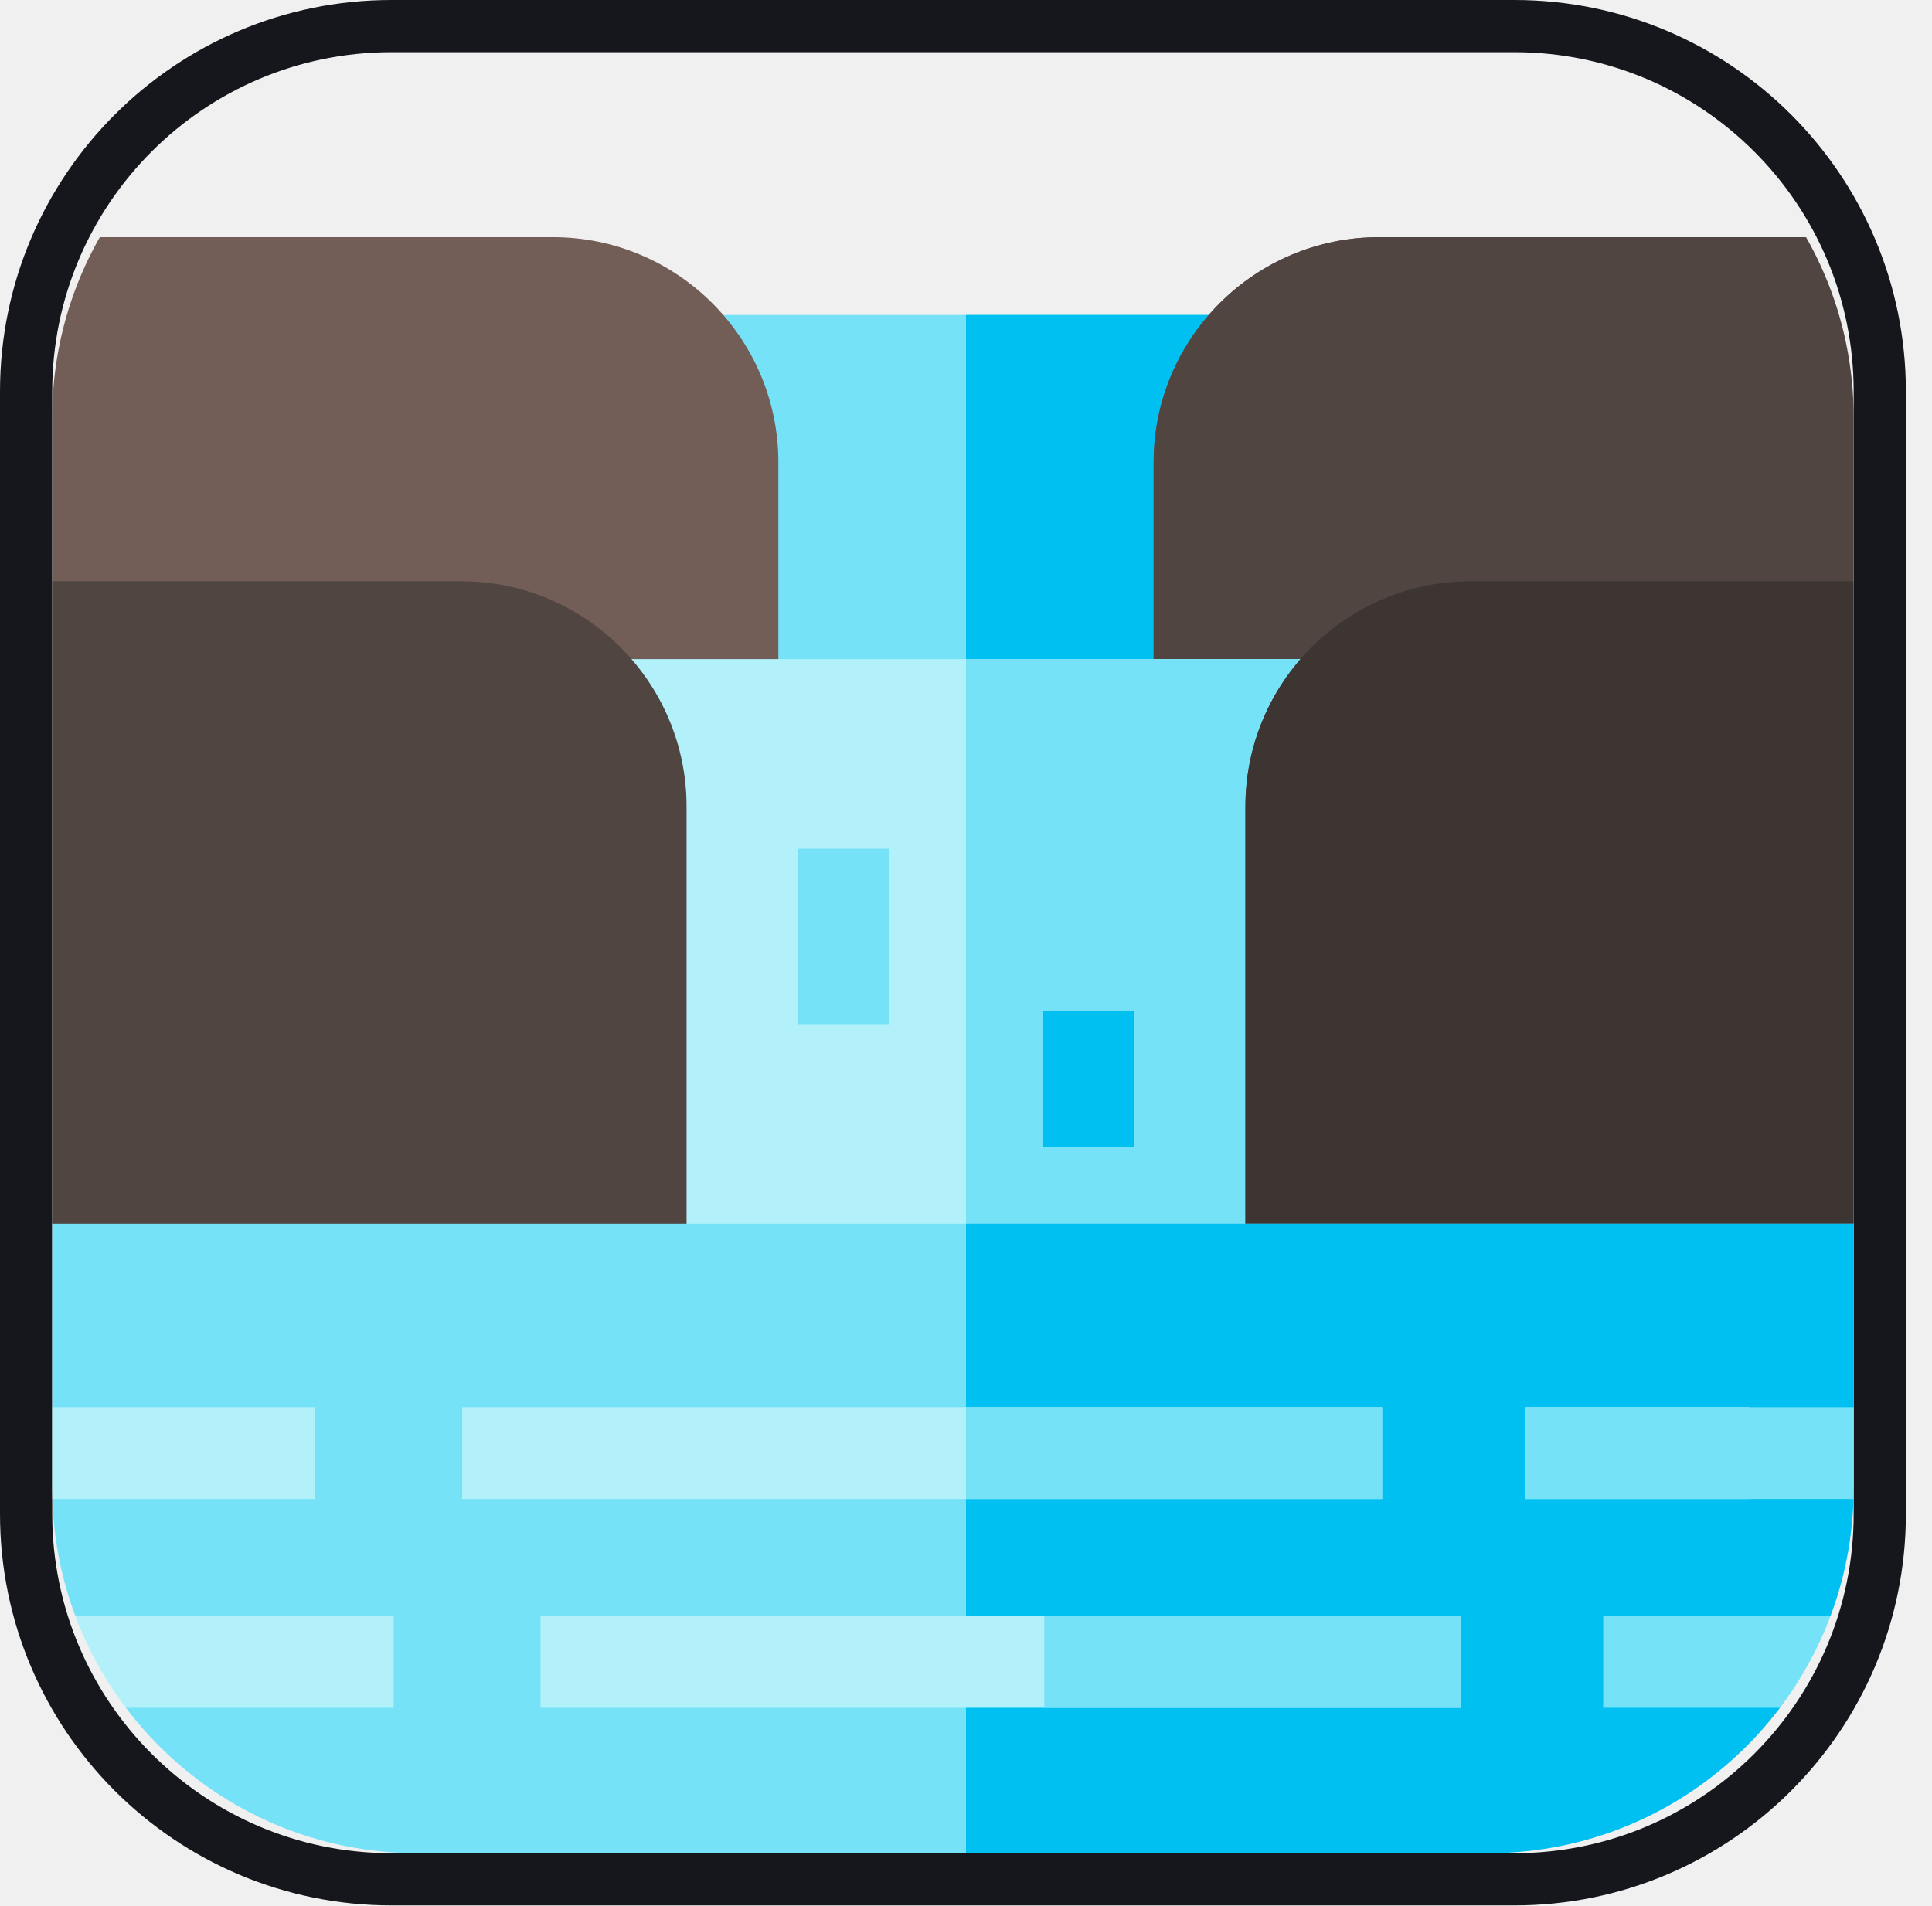
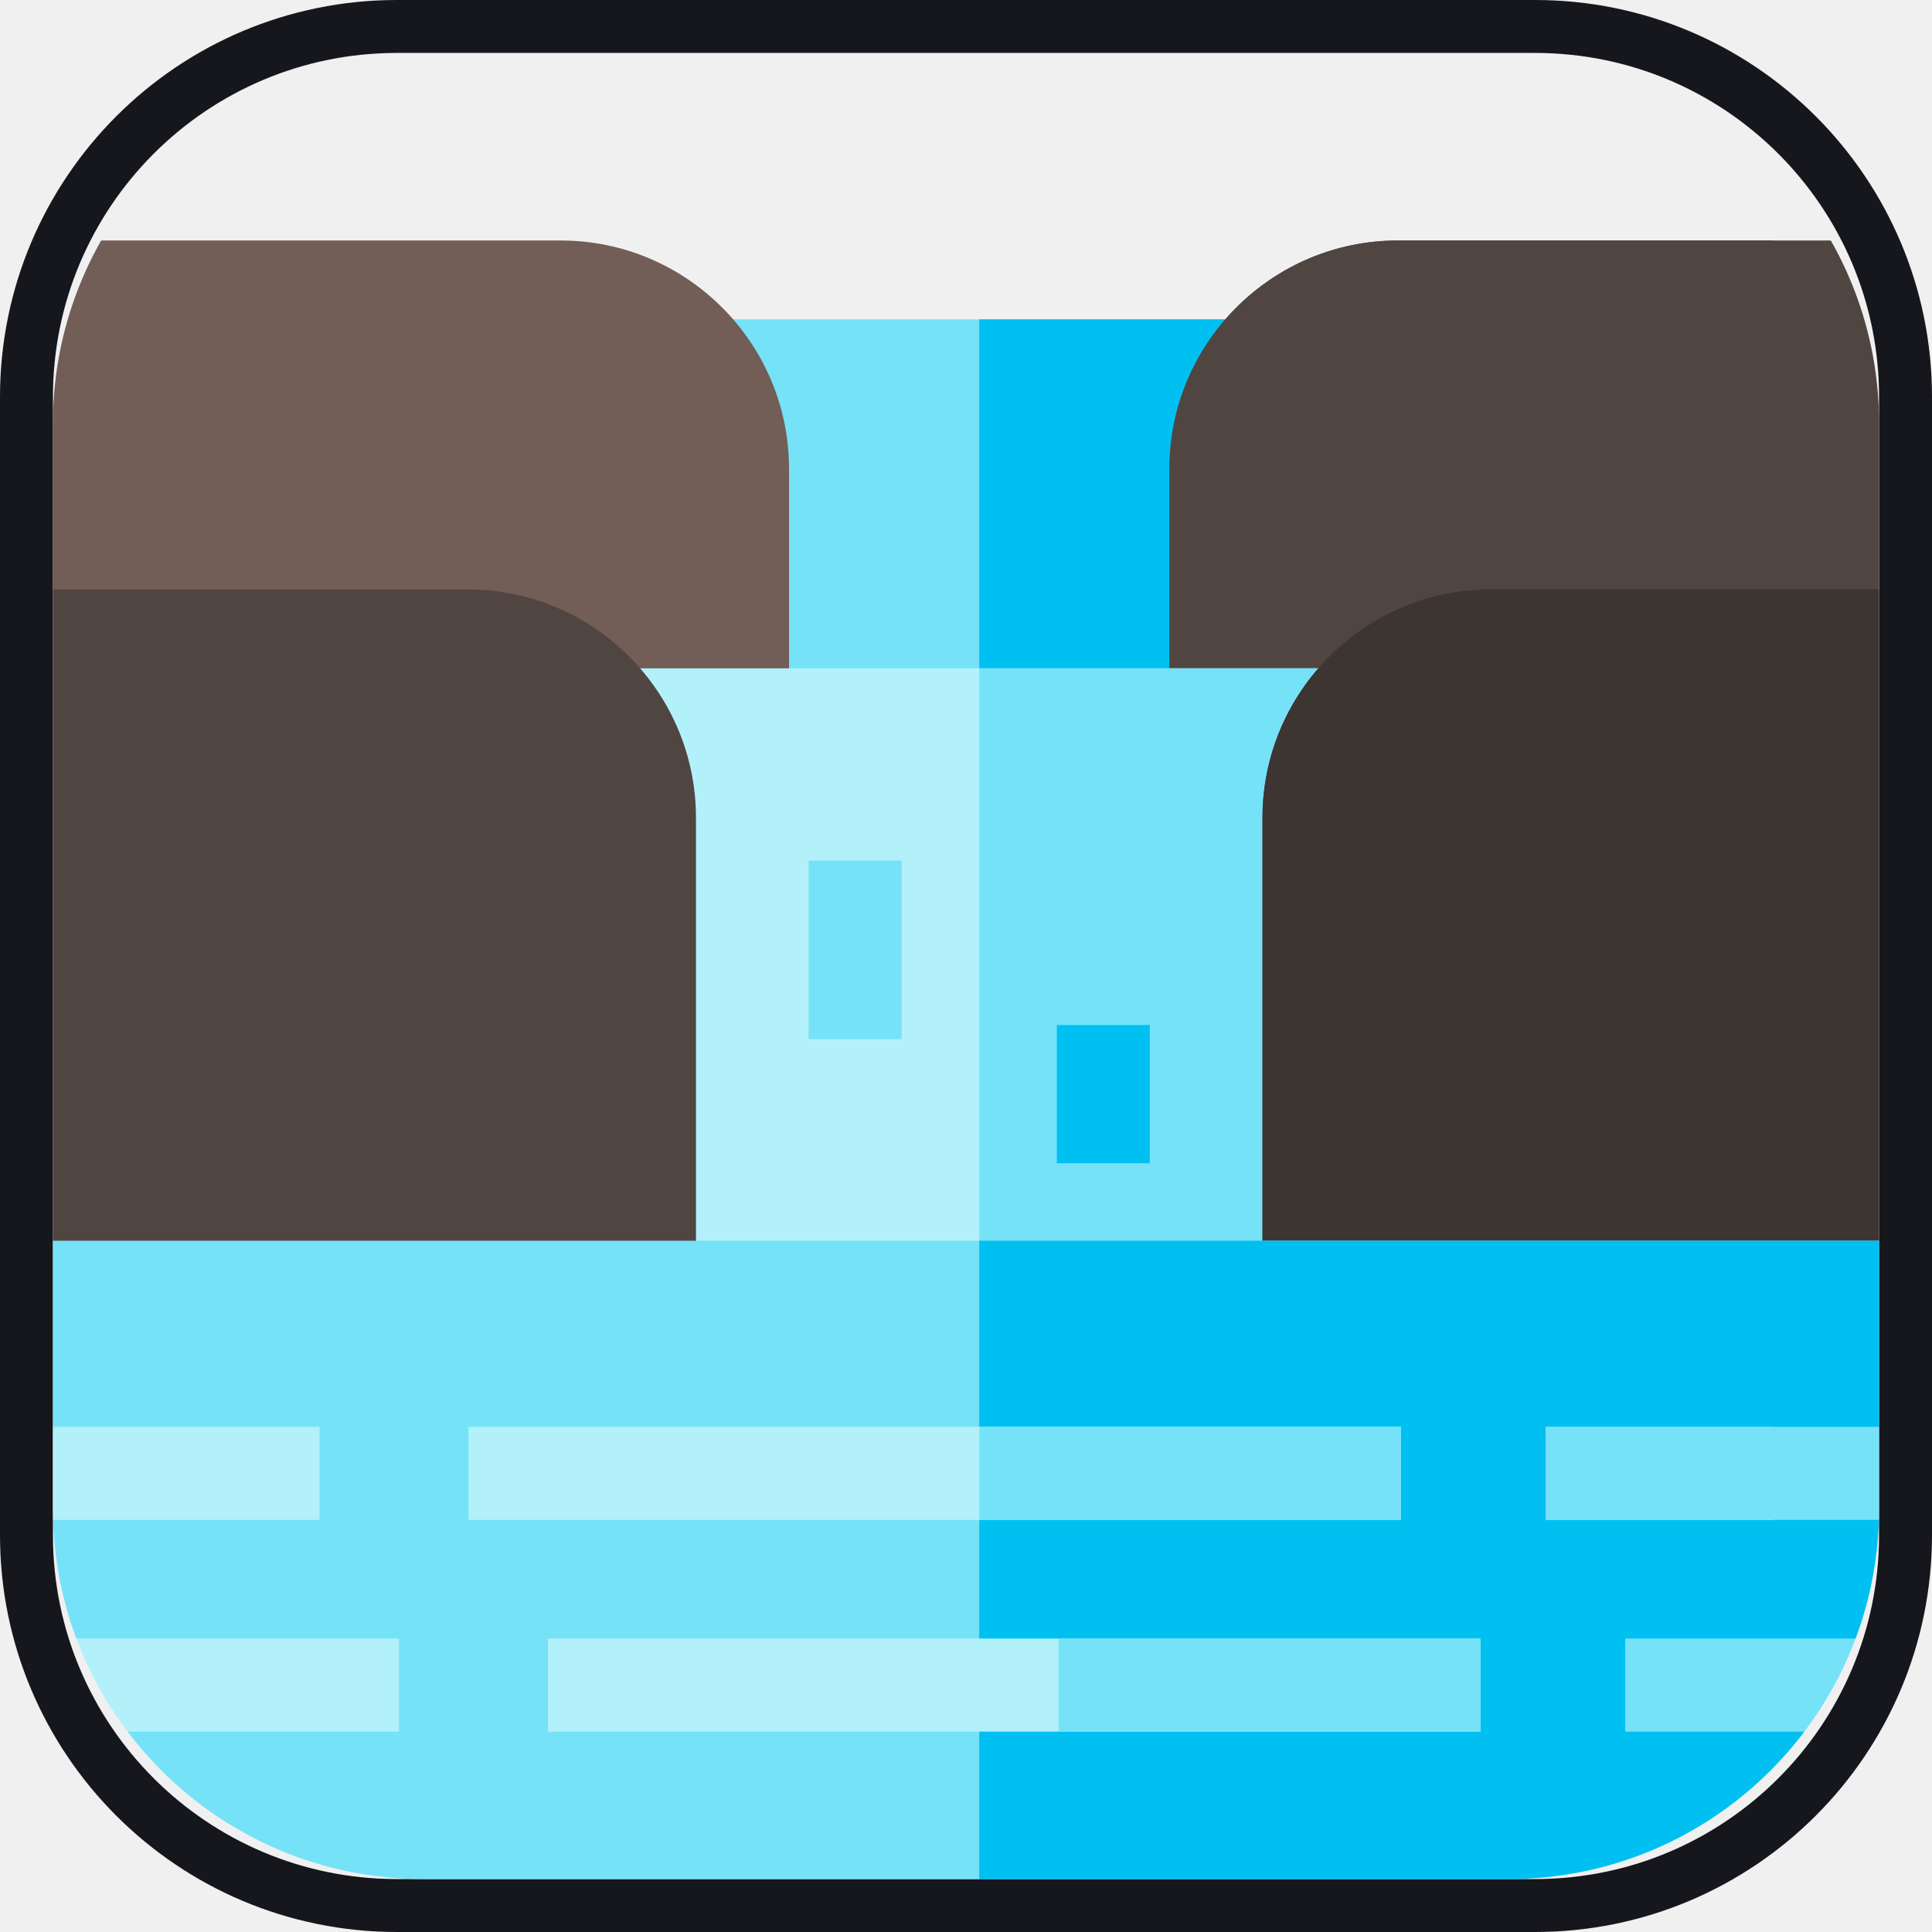
- <svg xmlns="http://www.w3.org/2000/svg" xmlns:xlink="http://www.w3.org/1999/xlink" width="74px" height="73px" viewBox="0 0 74 73" version="1.1">
+ <svg xmlns="http://www.w3.org/2000/svg" xmlns:xlink="http://www.w3.org/1999/xlink" width="73px" height="73px" viewBox="0 0 73 73" version="1.1">
  <defs>
    <rect id="path-1" x="0" y="0" width="69" height="69" rx="14" />
  </defs>
  <g id="team-collaboration/management/waterfall-development" stroke="none" stroke-width="1" fill="none" fill-rule="evenodd">
    <g id="container" transform="translate(2, 2)">
      <mask id="mask-2" fill="white">
        <use xlink:href="#path-1" />
      </mask>
      <rect stroke="#16161D" stroke-width="2" x="-1" y="-1" width="71" height="71" rx="14" />
      <g id="waterfalls" mask="url(#mask-2)">
        <g transform="translate(-5, 7)">
          <polygon id="Shape" fill="#76E2F8" fill-rule="nonzero" points="28.09 3.067 51.91 3.067 51.91 19.768 28.09 19.768" />
          <polygon id="Shape" fill="#00C0F1" fill-rule="nonzero" points="40 3.067 51.91 3.067 51.91 19.768 40 19.768" />
          <path d="M24.185,0.087 L0,0.087 L0,19.768 L32.813,19.768 L32.813,8.714 C32.813,3.957 28.942,0.087 24.185,0.087 Z" id="Shape" fill="#725D57" fill-rule="nonzero" />
          <path d="M55.815,0.087 C51.058,0.087 47.187,3.957 47.187,8.714 L47.187,19.768 L70,19.768 L70,0.087 L55.815,0.087 Z" id="Shape" fill="#725D57" fill-rule="nonzero" />
          <path d="M55.815,0.087 C51.058,0.087 47.187,3.957 47.187,8.714 L47.187,19.768 L80,19.768 L80,0.087 L55.815,0.087 Z" id="Shape" fill="#504541" fill-rule="nonzero" />
          <polygon id="Shape" fill="#B2F1FA" fill-rule="nonzero" points="24.574 16.252 55.426 16.252 55.426 41.397 24.574 41.397" />
          <polygon id="Shape" fill="#76E2F8" fill-rule="nonzero" points="40 16.252 55.426 16.252 55.426 41.397 40 41.397" />
          <path d="M20.669,13.271 L1.77635684e-15,13.271 L1.77635684e-15,41.397 L29.297,41.397 L29.297,21.899 C29.297,17.142 25.426,13.271 20.669,13.271 Z" id="Shape" fill="#504541" fill-rule="nonzero" />
          <path d="M59.331,13.271 C54.574,13.271 50.703,17.142 50.703,21.899 L50.703,41.397 L70,41.397 L70,13.271 L59.331,13.271 Z" id="Shape" fill="#504541" fill-rule="nonzero" />
          <path d="M59.331,13.271 C54.574,13.271 50.703,17.142 50.703,21.899 L50.703,41.397 L80,41.397 L80,13.271 L59.331,13.271 Z" id="Shape" fill="#3D3532" fill-rule="nonzero" />
          <polygon id="Shape" fill="#76E2F8" fill-rule="nonzero" points="0 37.881 80 37.881 80 65.46 0 65.46" />
          <polygon id="Shape" fill="#00C0F1" fill-rule="nonzero" points="40 37.881 80 37.881 80 65.46 40 65.46" />
          <polygon id="Shape" fill="#B2F1FA" fill-rule="nonzero" points="61.407 44.913 70 44.913 70 48.429 61.407 48.429" />
          <polygon id="Shape" fill="#B2F1FA" fill-rule="nonzero" points="0 44.913 15.077 44.913 15.077 48.429 0 48.429" />
          <polygon id="Shape" fill="#B2F1FA" fill-rule="nonzero" points="20.703 44.913 55.938 44.913 55.938 48.429 20.703 48.429" />
          <g id="Group" stroke-width="1" fill="none" fill-rule="evenodd" transform="translate(33.4375, 23.4375)">
            <polygon id="Shape" fill="#76E2F8" fill-rule="nonzero" points="0.117 0.08 3.633 0.08 3.633 6.827 0.117 6.827" />
            <polygon id="Shape" fill="#76E2F8" fill-rule="nonzero" points="9.493 6.292 13.008 6.292 13.008 11.514 9.493 11.514" />
            <polygon id="Shape" fill="#76E2F8" fill-rule="nonzero" points="27.969 21.475 46.562 21.475 46.562 24.991 27.969 24.991" />
          </g>
          <polygon id="Shape" fill="#00C0F1" fill-rule="nonzero" points="42.93 29.729 46.446 29.729 46.446 34.952 42.93 34.952" />
          <polygon id="Shape" fill="#76E2F8" fill-rule="nonzero" points="40 44.913 55.938 44.913 55.938 48.429 40 48.429" />
          <polygon id="Shape" fill="#B2F1FA" fill-rule="nonzero" points="3 52.913 18.077 52.913 18.077 56.429 3 56.429" />
          <polygon id="Shape" fill="#B2F1FA" fill-rule="nonzero" points="23.703 52.913 58.938 52.913 58.938 56.429 23.703 56.429" />
          <polygon id="Shape" fill="#76E2F8" fill-rule="nonzero" points="64.407 52.913 83 52.913 83 56.429 64.407 56.429" />
          <polygon id="Shape" fill="#76E2F8" fill-rule="nonzero" points="43 52.913 58.938 52.913 58.938 56.429 43 56.429" />
        </g>
      </g>
    </g>
  </g>
</svg>
